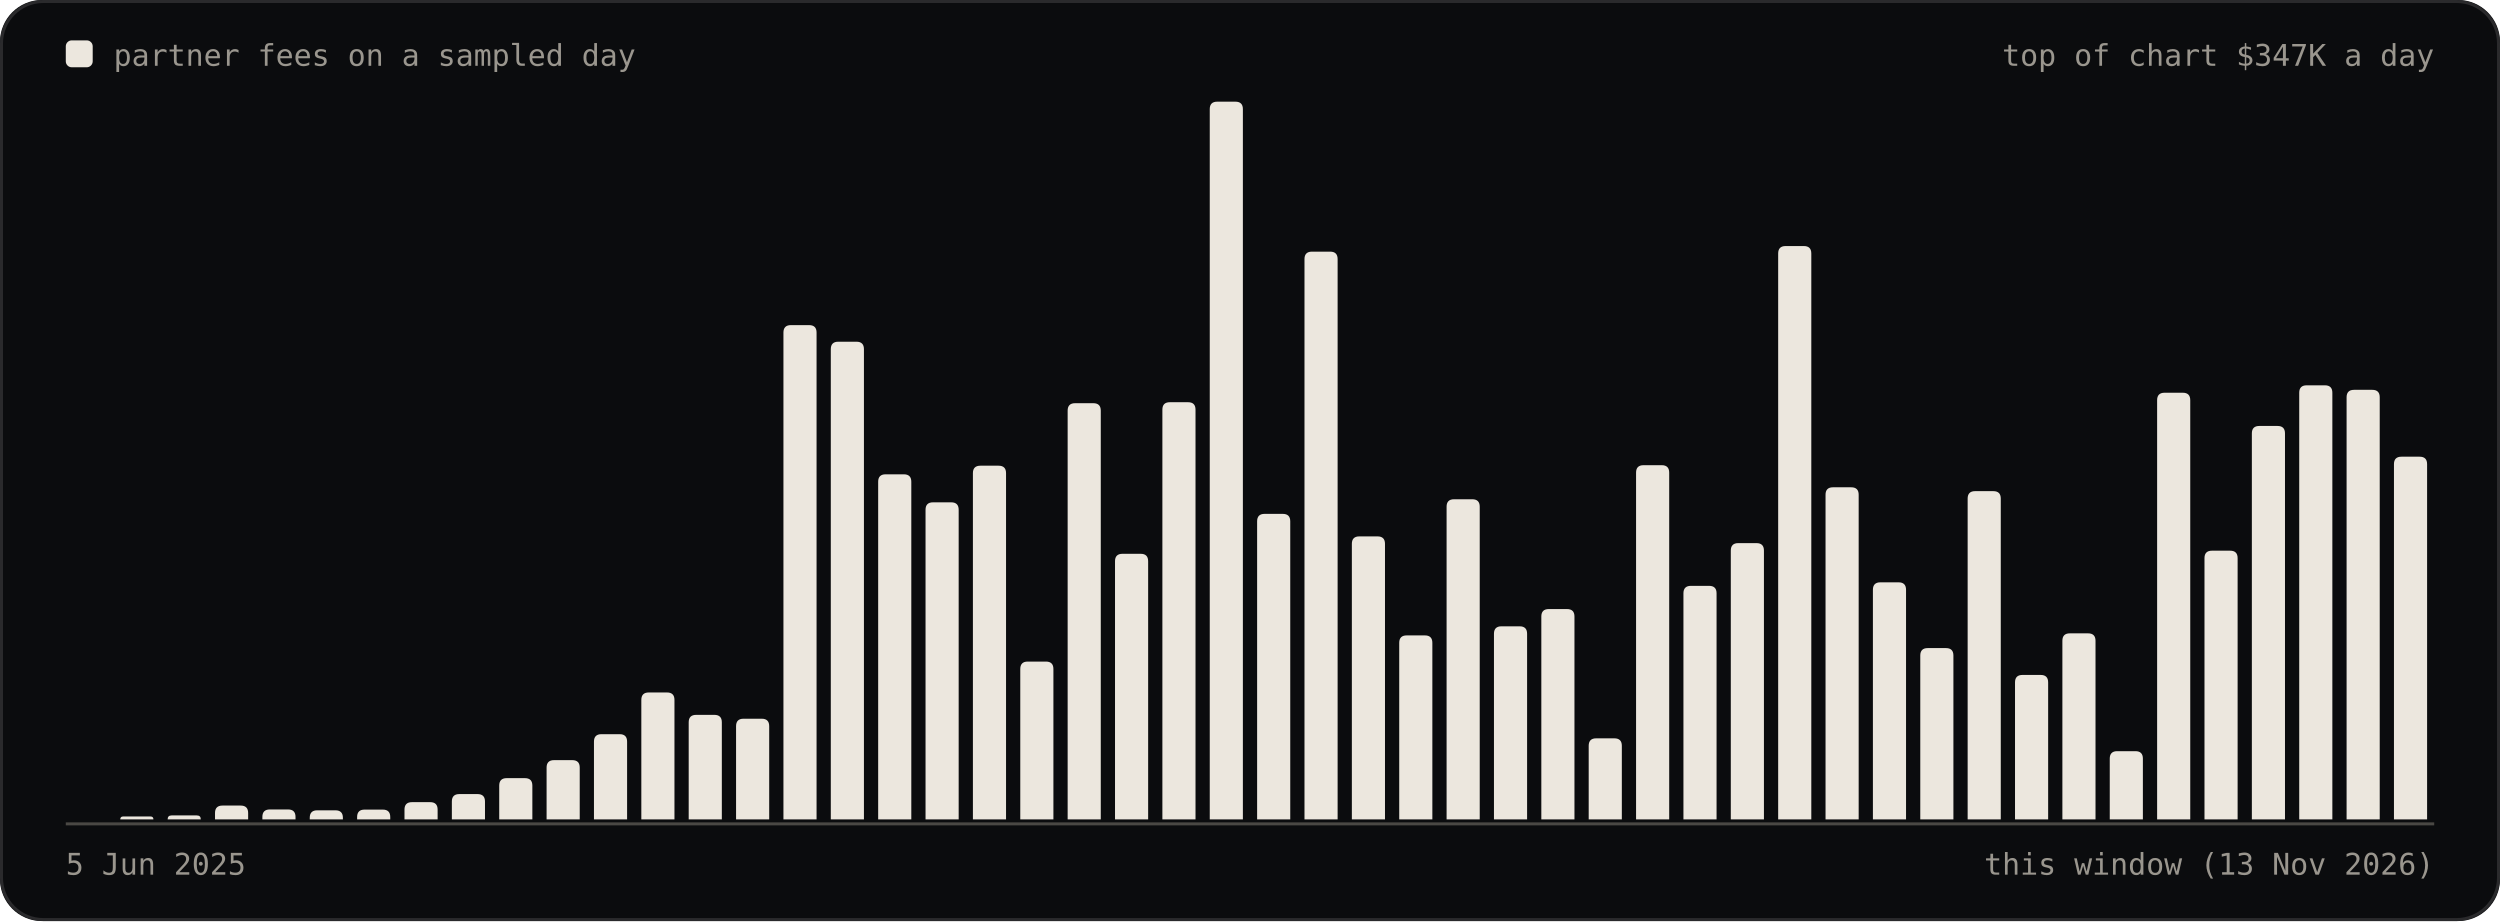
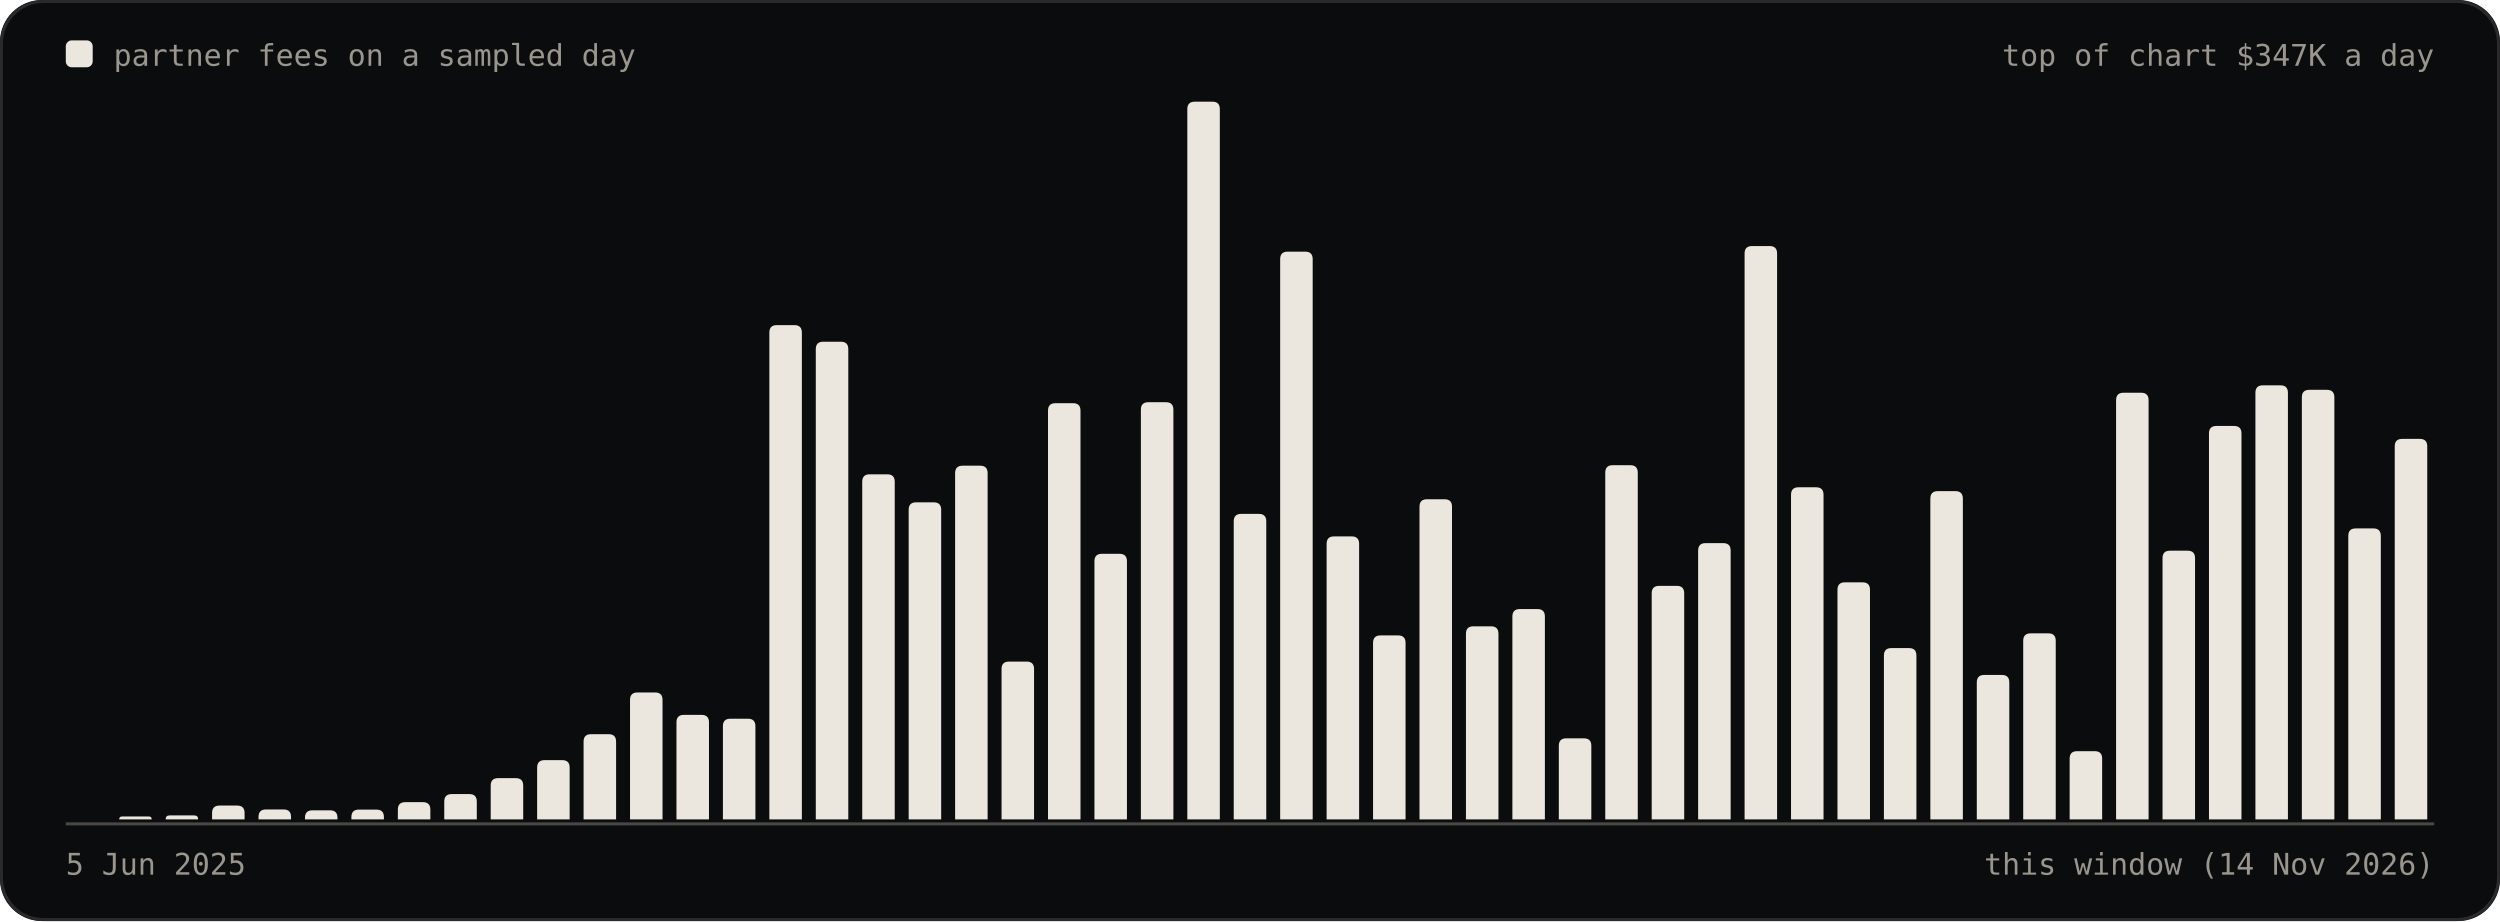
<svg xmlns="http://www.w3.org/2000/svg" viewBox="0 0 836 308" width="836" height="308" font-family="'JetBrains Mono', ui-monospace, SFMono-Regular, Menlo, Consolas, monospace" font-size="9">
  <rect width="836" height="308" rx="14" fill="#0b0c0e" />
  <rect x="0.5" y="0.5" width="835" height="307" rx="14" fill="none" stroke="#2a2a2c" />
  <rect x="22.0" y="13.5" width="9" height="9" rx="2" fill="#ece7de" />
  <text x="38.0" y="22.0" fill="#9a968e" font-size="10" text-anchor="start">partner fees on a sampled day</text>
  <text x="814.0" y="22.0" fill="#9a968e" font-size="10" text-anchor="end">top of chart $347K a day</text>
-   <path d="M40.22 274.00 V274.00 Q40.22 273.03 41.19 273.03 H50.33 Q51.30 273.03 51.30 274.00 V274.00 Z" fill="#ece7de" />
-   <path d="M56.06 274.00 V274.00 Q56.06 272.68 57.37 272.68 H65.83 Q67.14 272.68 67.14 274.00 V274.00 Z" fill="#ece7de" />
-   <path d="M71.90 274.00 V271.88 Q71.90 269.38 74.40 269.38 H80.48 Q82.98 269.38 82.98 271.88 V274.00 Z" fill="#ece7de" />
-   <path d="M87.74 274.00 V273.18 Q87.74 270.68 90.24 270.68 H96.32 Q98.82 270.68 98.82 273.18 V274.00 Z" fill="#ece7de" />
-   <path d="M103.58 274.00 V273.47 Q103.58 270.97 106.08 270.97 H112.16 Q114.66 270.97 114.66 273.47 V274.00 Z" fill="#ece7de" />
-   <path d="M119.42 274.00 V273.23 Q119.42 270.73 121.92 270.73 H128.00 Q130.50 270.73 130.50 273.23 V274.00 Z" fill="#ece7de" />
-   <path d="M135.26 274.00 V270.74 Q135.26 268.24 137.76 268.24 H143.84 Q146.34 268.24 146.34 270.74 V274.00 Z" fill="#ece7de" />
-   <path d="M151.10 274.00 V268.04 Q151.10 265.54 153.60 265.54 H159.68 Q162.18 265.54 162.18 268.04 V274.00 Z" fill="#ece7de" />
-   <path d="M166.94 274.00 V262.71 Q166.94 260.21 169.44 260.21 H175.52 Q178.02 260.21 178.02 262.71 V274.00 Z" fill="#ece7de" />
-   <path d="M182.78 274.00 V256.69 Q182.78 254.19 185.28 254.19 H191.36 Q193.86 254.19 193.86 256.69 V274.00 Z" fill="#ece7de" />
-   <path d="M198.62 274.00 V248.01 Q198.62 245.51 201.12 245.51 H207.20 Q209.70 245.51 209.70 248.01 V274.00 Z" fill="#ece7de" />
-   <path d="M214.46 274.00 V234.06 Q214.46 231.56 216.96 231.56 H223.04 Q225.54 231.56 225.54 234.06 V274.00 Z" fill="#ece7de" />
-   <path d="M230.30 274.00 V241.55 Q230.30 239.05 232.80 239.05 H238.88 Q241.38 239.05 241.38 241.55 V274.00 Z" fill="#ece7de" />
-   <path d="M246.14 274.00 V242.84 Q246.14 240.34 248.64 240.34 H254.72 Q257.22 240.34 257.22 242.84 V274.00 Z" fill="#ece7de" />
-   <path d="M261.98 274.00 V111.22 Q261.98 108.72 264.48 108.72 H270.56 Q273.06 108.72 273.06 111.22 V274.00 Z" fill="#ece7de" />
-   <path d="M277.82 274.00 V116.77 Q277.82 114.27 280.32 114.27 H286.40 Q288.90 114.27 288.90 116.77 V274.00 Z" fill="#ece7de" />
-   <path d="M293.66 274.00 V161.11 Q293.66 158.61 296.16 158.61 H302.24 Q304.74 158.61 304.74 161.11 V274.00 Z" fill="#ece7de" />
-   <path d="M309.50 274.00 V170.48 Q309.50 167.98 312.00 167.98 H318.08 Q320.58 167.98 320.58 170.48 V274.00 Z" fill="#ece7de" />
-   <path d="M325.34 274.00 V158.23 Q325.34 155.73 327.84 155.73 H333.92 Q336.42 155.73 336.42 158.23 V274.00 Z" fill="#ece7de" />
-   <path d="M341.18 274.00 V223.73 Q341.18 221.23 343.68 221.23 H349.76 Q352.26 221.23 352.26 223.73 V274.00 Z" fill="#ece7de" />
-   <path d="M357.02 274.00 V137.33 Q357.02 134.83 359.52 134.83 H365.60 Q368.10 134.83 368.10 137.33 V274.00 Z" fill="#ece7de" />
-   <path d="M372.86 274.00 V187.69 Q372.86 185.19 375.36 185.19 H381.44 Q383.94 185.19 383.94 187.69 V274.00 Z" fill="#ece7de" />
-   <path d="M388.70 274.00 V137.00 Q388.70 134.50 391.20 134.50 H397.28 Q399.78 134.50 399.78 137.00 V274.00 Z" fill="#ece7de" />
-   <path d="M404.54 274.00 V36.50 Q404.54 34.00 407.04 34.00 H413.12 Q415.62 34.00 415.62 36.50 V274.00 Z" fill="#ece7de" />
-   <path d="M420.38 274.00 V174.34 Q420.38 171.84 422.88 171.84 H428.96 Q431.46 171.84 431.46 174.34 V274.00 Z" fill="#ece7de" />
-   <path d="M436.22 274.00 V86.65 Q436.22 84.15 438.72 84.15 H444.80 Q447.30 84.15 447.30 86.65 V274.00 Z" fill="#ece7de" />
-   <path d="M452.06 274.00 V181.87 Q452.06 179.37 454.56 179.37 H460.64 Q463.14 179.37 463.14 181.87 V274.00 Z" fill="#ece7de" />
-   <path d="M467.90 274.00 V214.98 Q467.90 212.48 470.40 212.48 H476.48 Q478.98 212.48 478.98 214.98 V274.00 Z" fill="#ece7de" />
-   <path d="M483.74 274.00 V169.45 Q483.74 166.95 486.24 166.95 H492.32 Q494.82 166.95 494.82 169.45 V274.00 Z" fill="#ece7de" />
-   <path d="M499.58 274.00 V211.94 Q499.58 209.44 502.08 209.44 H508.16 Q510.66 209.44 510.66 211.94 V274.00 Z" fill="#ece7de" />
-   <path d="M515.42 274.00 V206.17 Q515.42 203.67 517.92 203.67 H524.00 Q526.50 203.67 526.50 206.17 V274.00 Z" fill="#ece7de" />
-   <path d="M531.26 274.00 V249.40 Q531.26 246.90 533.76 246.90 H539.84 Q542.34 246.90 542.34 249.40 V274.00 Z" fill="#ece7de" />
-   <path d="M547.10 274.00 V158.06 Q547.10 155.56 549.60 155.56 H555.68 Q558.18 155.56 558.18 158.06 V274.00 Z" fill="#ece7de" />
-   <path d="M562.94 274.00 V198.41 Q562.94 195.91 565.44 195.91 H571.52 Q574.02 195.91 574.02 198.41 V274.00 Z" fill="#ece7de" />
-   <path d="M578.78 274.00 V184.12 Q578.78 181.62 581.28 181.62 H587.36 Q589.86 181.62 589.86 184.12 V274.00 Z" fill="#ece7de" />
-   <path d="M594.62 274.00 V84.78 Q594.62 82.28 597.12 82.28 H603.20 Q605.70 82.28 605.70 84.78 V274.00 Z" fill="#ece7de" />
-   <path d="M610.46 274.00 V165.45 Q610.46 162.95 612.96 162.95 H619.04 Q621.54 162.95 621.54 165.45 V274.00 Z" fill="#ece7de" />
-   <path d="M626.30 274.00 V197.23 Q626.30 194.73 628.80 194.73 H634.88 Q637.38 194.73 637.38 197.23 V274.00 Z" fill="#ece7de" />
-   <path d="M642.14 274.00 V219.22 Q642.14 216.72 644.64 216.72 H650.72 Q653.22 216.72 653.22 219.22 V274.00 Z" fill="#ece7de" />
-   <path d="M657.98 274.00 V166.74 Q657.98 164.24 660.48 164.24 H666.56 Q669.06 164.24 669.06 166.74 V274.00 Z" fill="#ece7de" />
-   <path d="M673.82 274.00 V228.20 Q673.82 225.70 676.32 225.70 H682.40 Q684.90 225.70 684.90 228.20 V274.00 Z" fill="#ece7de" />
-   <path d="M689.66 274.00 V214.29 Q689.66 211.79 692.16 211.79 H698.24 Q700.74 211.79 700.74 214.29 V274.00 Z" fill="#ece7de" />
-   <path d="M705.50 274.00 V253.69 Q705.50 251.19 708.00 251.19 H714.08 Q716.58 251.19 716.58 253.69 V274.00 Z" fill="#ece7de" />
-   <path d="M721.34 274.00 V133.83 Q721.34 131.33 723.84 131.33 H729.92 Q732.42 131.33 732.42 133.83 V274.00 Z" fill="#ece7de" />
-   <path d="M737.18 274.00 V186.65 Q737.18 184.15 739.68 184.15 H745.76 Q748.26 184.15 748.26 186.65 V274.00 Z" fill="#ece7de" />
-   <path d="M753.02 274.00 V144.94 Q753.02 142.44 755.52 142.44 H761.60 Q764.10 142.44 764.10 144.94 V274.00 Z" fill="#ece7de" />
-   <path d="M768.86 274.00 V131.35 Q768.86 128.85 771.36 128.85 H777.44 Q779.94 128.85 779.94 131.35 V274.00 Z" fill="#ece7de" />
-   <path d="M784.70 274.00 V132.86 Q784.70 130.36 787.20 130.36 H793.28 Q795.78 130.36 795.78 132.86 V274.00 Z" fill="#ece7de" />
-   <path d="M800.54 274.00 V155.22 Q800.54 152.72 803.04 152.72 H809.12 Q811.62 152.72 811.62 155.22 V274.00 Z" fill="#ece7de" />
+   <path d="M39.86 274.00 V274.00 Q39.86 273.03 40.83 273.03 H49.76 Q50.73 273.03 50.73 274.00 V274.00 Z" fill="#ece7de" />
+   <path d="M55.39 274.00 V274.00 Q55.39 272.68 56.70 272.68 H64.94 Q66.26 272.68 66.26 274.00 V274.00 Z" fill="#ece7de" />
+   <path d="M70.92 274.00 V271.88 Q70.92 269.38 73.42 269.38 H79.29 Q81.79 269.38 81.79 271.88 V274.00 Z" fill="#ece7de" />
+   <path d="M86.45 274.00 V273.18 Q86.45 270.68 88.95 270.68 H94.82 Q97.32 270.68 97.32 273.18 V274.00 Z" fill="#ece7de" />
+   <path d="M101.98 274.00 V273.47 Q101.98 270.97 104.48 270.97 H110.35 Q112.85 270.97 112.85 273.47 V274.00 Z" fill="#ece7de" />
+   <path d="M117.51 274.00 V273.23 Q117.51 270.73 120.01 270.73 H125.88 Q128.38 270.73 128.38 273.23 V274.00 Z" fill="#ece7de" />
+   <path d="M133.04 274.00 V270.74 Q133.04 268.24 135.54 268.24 H141.41 Q143.91 268.24 143.91 270.74 V274.00 Z" fill="#ece7de" />
+   <path d="M148.56 274.00 V268.04 Q148.56 265.54 151.06 265.54 H156.94 Q159.44 265.54 159.44 268.04 V274.00 Z" fill="#ece7de" />
+   <path d="M164.09 274.00 V262.71 Q164.09 260.21 166.59 260.21 H172.46 Q174.96 260.21 174.96 262.71 V274.00 Z" fill="#ece7de" />
+   <path d="M179.62 274.00 V256.69 Q179.62 254.19 182.12 254.19 H187.99 Q190.49 254.19 190.49 256.69 V274.00 Z" fill="#ece7de" />
+   <path d="M195.15 274.00 V248.01 Q195.15 245.51 197.65 245.51 H203.52 Q206.02 245.51 206.02 248.01 V274.00 Z" fill="#ece7de" />
+   <path d="M210.68 274.00 V234.06 Q210.68 231.56 213.18 231.56 H219.05 Q221.55 231.56 221.55 234.06 V274.00 Z" fill="#ece7de" />
+   <path d="M226.21 274.00 V241.55 Q226.21 239.05 228.71 239.05 H234.58 Q237.08 239.05 237.08 241.55 V274.00 Z" fill="#ece7de" />
+   <path d="M241.74 274.00 V242.84 Q241.74 240.34 244.24 240.34 H250.11 Q252.61 240.34 252.61 242.84 V274.00 Z" fill="#ece7de" />
+   <path d="M257.27 274.00 V111.22 Q257.27 108.72 259.77 108.72 H265.64 Q268.14 108.72 268.14 111.22 V274.00 Z" fill="#ece7de" />
+   <path d="M272.80 274.00 V116.77 Q272.80 114.27 275.30 114.27 H281.17 Q283.67 114.27 283.67 116.77 V274.00 Z" fill="#ece7de" />
+   <path d="M288.33 274.00 V161.11 Q288.33 158.61 290.83 158.61 H296.70 Q299.20 158.61 299.20 161.11 V274.00 Z" fill="#ece7de" />
+   <path d="M303.86 274.00 V170.48 Q303.86 167.98 306.36 167.98 H312.23 Q314.73 167.98 314.73 170.48 V274.00 Z" fill="#ece7de" />
+   <path d="M319.39 274.00 V158.23 Q319.39 155.73 321.89 155.73 H327.76 Q330.26 155.73 330.26 158.23 V274.00 Z" fill="#ece7de" />
+   <path d="M334.92 274.00 V223.73 Q334.92 221.23 337.42 221.23 H343.29 Q345.79 221.23 345.79 223.73 V274.00 Z" fill="#ece7de" />
+   <path d="M350.45 274.00 V137.33 Q350.45 134.83 352.95 134.83 H358.82 Q361.32 134.83 361.32 137.33 V274.00 Z" fill="#ece7de" />
+   <path d="M365.98 274.00 V187.69 Q365.98 185.19 368.48 185.19 H374.35 Q376.85 185.19 376.85 187.69 V274.00 Z" fill="#ece7de" />
+   <path d="M381.51 274.00 V137.00 Q381.51 134.50 384.01 134.50 H389.88 Q392.38 134.50 392.38 137.00 V274.00 Z" fill="#ece7de" />
+   <path d="M397.04 274.00 V36.50 Q397.04 34.00 399.54 34.00 H405.41 Q407.91 34.00 407.91 36.50 V274.00 Z" fill="#ece7de" />
+   <path d="M412.56 274.00 V174.34 Q412.56 171.84 415.06 171.84 H420.94 Q423.44 171.84 423.44 174.34 V274.00 Z" fill="#ece7de" />
+   <path d="M428.09 274.00 V86.65 Q428.09 84.15 430.59 84.15 H436.46 Q438.96 84.15 438.96 86.65 V274.00 Z" fill="#ece7de" />
+   <path d="M443.62 274.00 V181.87 Q443.62 179.37 446.12 179.37 H451.99 Q454.49 179.37 454.49 181.87 V274.00 Z" fill="#ece7de" />
+   <path d="M459.15 274.00 V214.98 Q459.15 212.48 461.65 212.48 H467.52 Q470.02 212.48 470.02 214.98 V274.00 Z" fill="#ece7de" />
+   <path d="M474.68 274.00 V169.45 Q474.68 166.95 477.18 166.95 H483.05 Q485.55 166.95 485.55 169.45 V274.00 Z" fill="#ece7de" />
+   <path d="M490.21 274.00 V211.94 Q490.21 209.44 492.71 209.44 H498.58 Q501.08 209.44 501.08 211.94 V274.00 Z" fill="#ece7de" />
+   <path d="M505.74 274.00 V206.17 Q505.74 203.67 508.24 203.67 H514.11 Q516.61 203.67 516.61 206.17 V274.00 Z" fill="#ece7de" />
+   <path d="M521.27 274.00 V249.40 Q521.27 246.90 523.77 246.90 H529.64 Q532.14 246.90 532.14 249.40 V274.00 Z" fill="#ece7de" />
+   <path d="M536.80 274.00 V158.06 Q536.80 155.56 539.30 155.56 H545.17 Q547.67 155.56 547.67 158.06 V274.00 Z" fill="#ece7de" />
+   <path d="M552.33 274.00 V198.41 Q552.33 195.91 554.83 195.91 H560.70 Q563.20 195.91 563.20 198.41 V274.00 Z" fill="#ece7de" />
+   <path d="M567.86 274.00 V184.12 Q567.86 181.62 570.36 181.62 H576.23 Q578.73 181.62 578.73 184.12 V274.00 Z" fill="#ece7de" />
+   <path d="M583.39 274.00 V84.78 Q583.39 82.28 585.89 82.28 H591.76 Q594.26 82.28 594.26 84.78 V274.00 Z" fill="#ece7de" />
+   <path d="M598.92 274.00 V165.45 Q598.92 162.95 601.42 162.95 H607.29 Q609.79 162.95 609.79 165.45 V274.00 Z" fill="#ece7de" />
+   <path d="M614.45 274.00 V197.23 Q614.45 194.73 616.95 194.73 H622.82 Q625.32 194.73 625.32 197.23 V274.00 Z" fill="#ece7de" />
+   <path d="M629.98 274.00 V219.22 Q629.98 216.72 632.48 216.72 H638.35 Q640.85 216.72 640.85 219.22 V274.00 Z" fill="#ece7de" />
+   <path d="M645.51 274.00 V166.74 Q645.51 164.24 648.01 164.24 H653.88 Q656.38 164.24 656.38 166.74 V274.00 Z" fill="#ece7de" />
+   <path d="M661.04 274.00 V228.20 Q661.04 225.70 663.54 225.70 H669.41 Q671.91 225.70 671.91 228.20 V274.00 Z" fill="#ece7de" />
+   <path d="M676.56 274.00 V214.29 Q676.56 211.79 679.06 211.79 H684.94 Q687.44 211.79 687.44 214.29 V274.00 Z" fill="#ece7de" />
+   <path d="M692.09 274.00 V253.69 Q692.09 251.19 694.59 251.19 H700.46 Q702.96 251.19 702.96 253.69 V274.00 Z" fill="#ece7de" />
+   <path d="M707.62 274.00 V133.83 Q707.62 131.33 710.12 131.33 H715.99 Q718.49 131.33 718.49 133.83 V274.00 Z" fill="#ece7de" />
+   <path d="M723.15 274.00 V186.65 Q723.15 184.15 725.65 184.15 H731.52 Q734.02 184.15 734.02 186.65 V274.00 Z" fill="#ece7de" />
+   <path d="M738.68 274.00 V144.94 Q738.68 142.44 741.18 142.44 H747.05 Q749.55 142.44 749.55 144.94 V274.00 Z" fill="#ece7de" />
+   <path d="M754.21 274.00 V131.35 Q754.21 128.85 756.71 128.85 H762.58 Q765.08 128.85 765.08 131.35 V274.00 Z" fill="#ece7de" />
+   <path d="M769.74 274.00 V132.86 Q769.74 130.36 772.24 130.36 H778.11 Q780.61 130.36 780.61 132.86 V274.00 Z" fill="#ece7de" />
+   <path d="M785.27 274.00 V179.20 Q785.27 176.70 787.77 176.70 H793.64 Q796.14 176.70 796.14 179.20 V274.00 Z" fill="#ece7de" />
+   <path d="M800.80 274.00 V149.26 Q800.80 146.76 803.30 146.76 H809.17 Q811.67 146.76 811.67 149.26 V274.00 Z" fill="#ece7de" />
  <line x1="22" x2="814.0" y1="275.5" y2="275.5" stroke="#4a4844" />
  <text x="22.0" y="292.5" fill="#9a968e" font-size="10" text-anchor="start">5 Jun 2025</text>
-   <text x="814.0" y="292.5" fill="#9a968e" font-size="10" text-anchor="end">this window (13 Nov 2026)</text>
+   <text x="814.0" y="292.5" fill="#9a968e" font-size="10" text-anchor="end">this window (14 Nov 2026)</text>
</svg>
